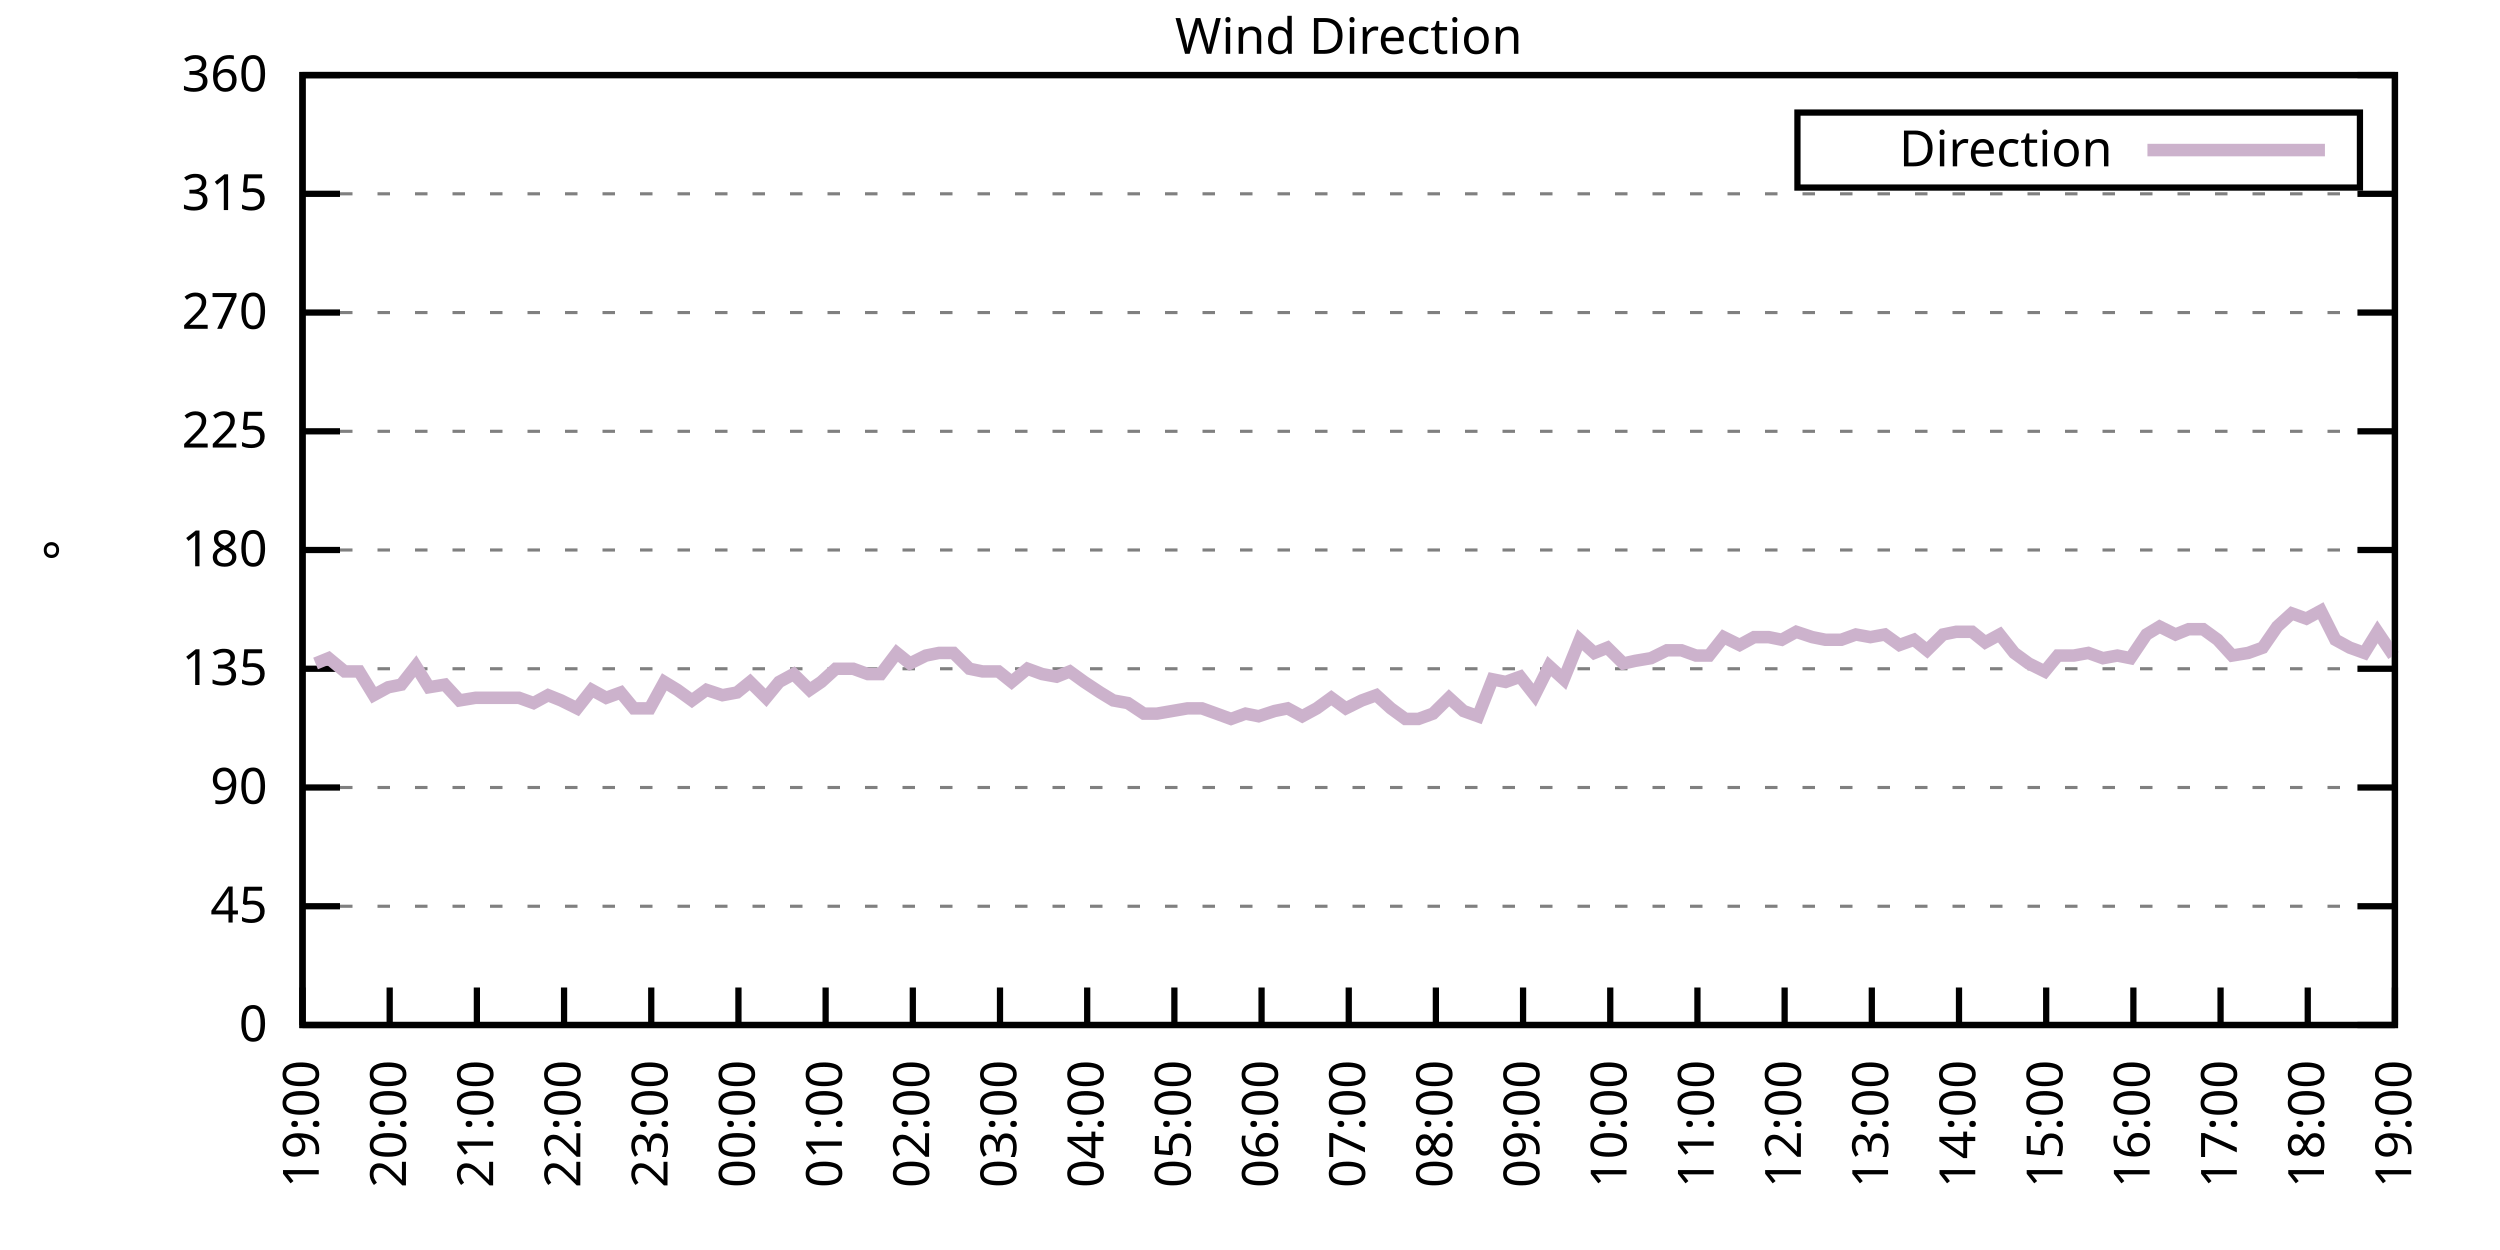
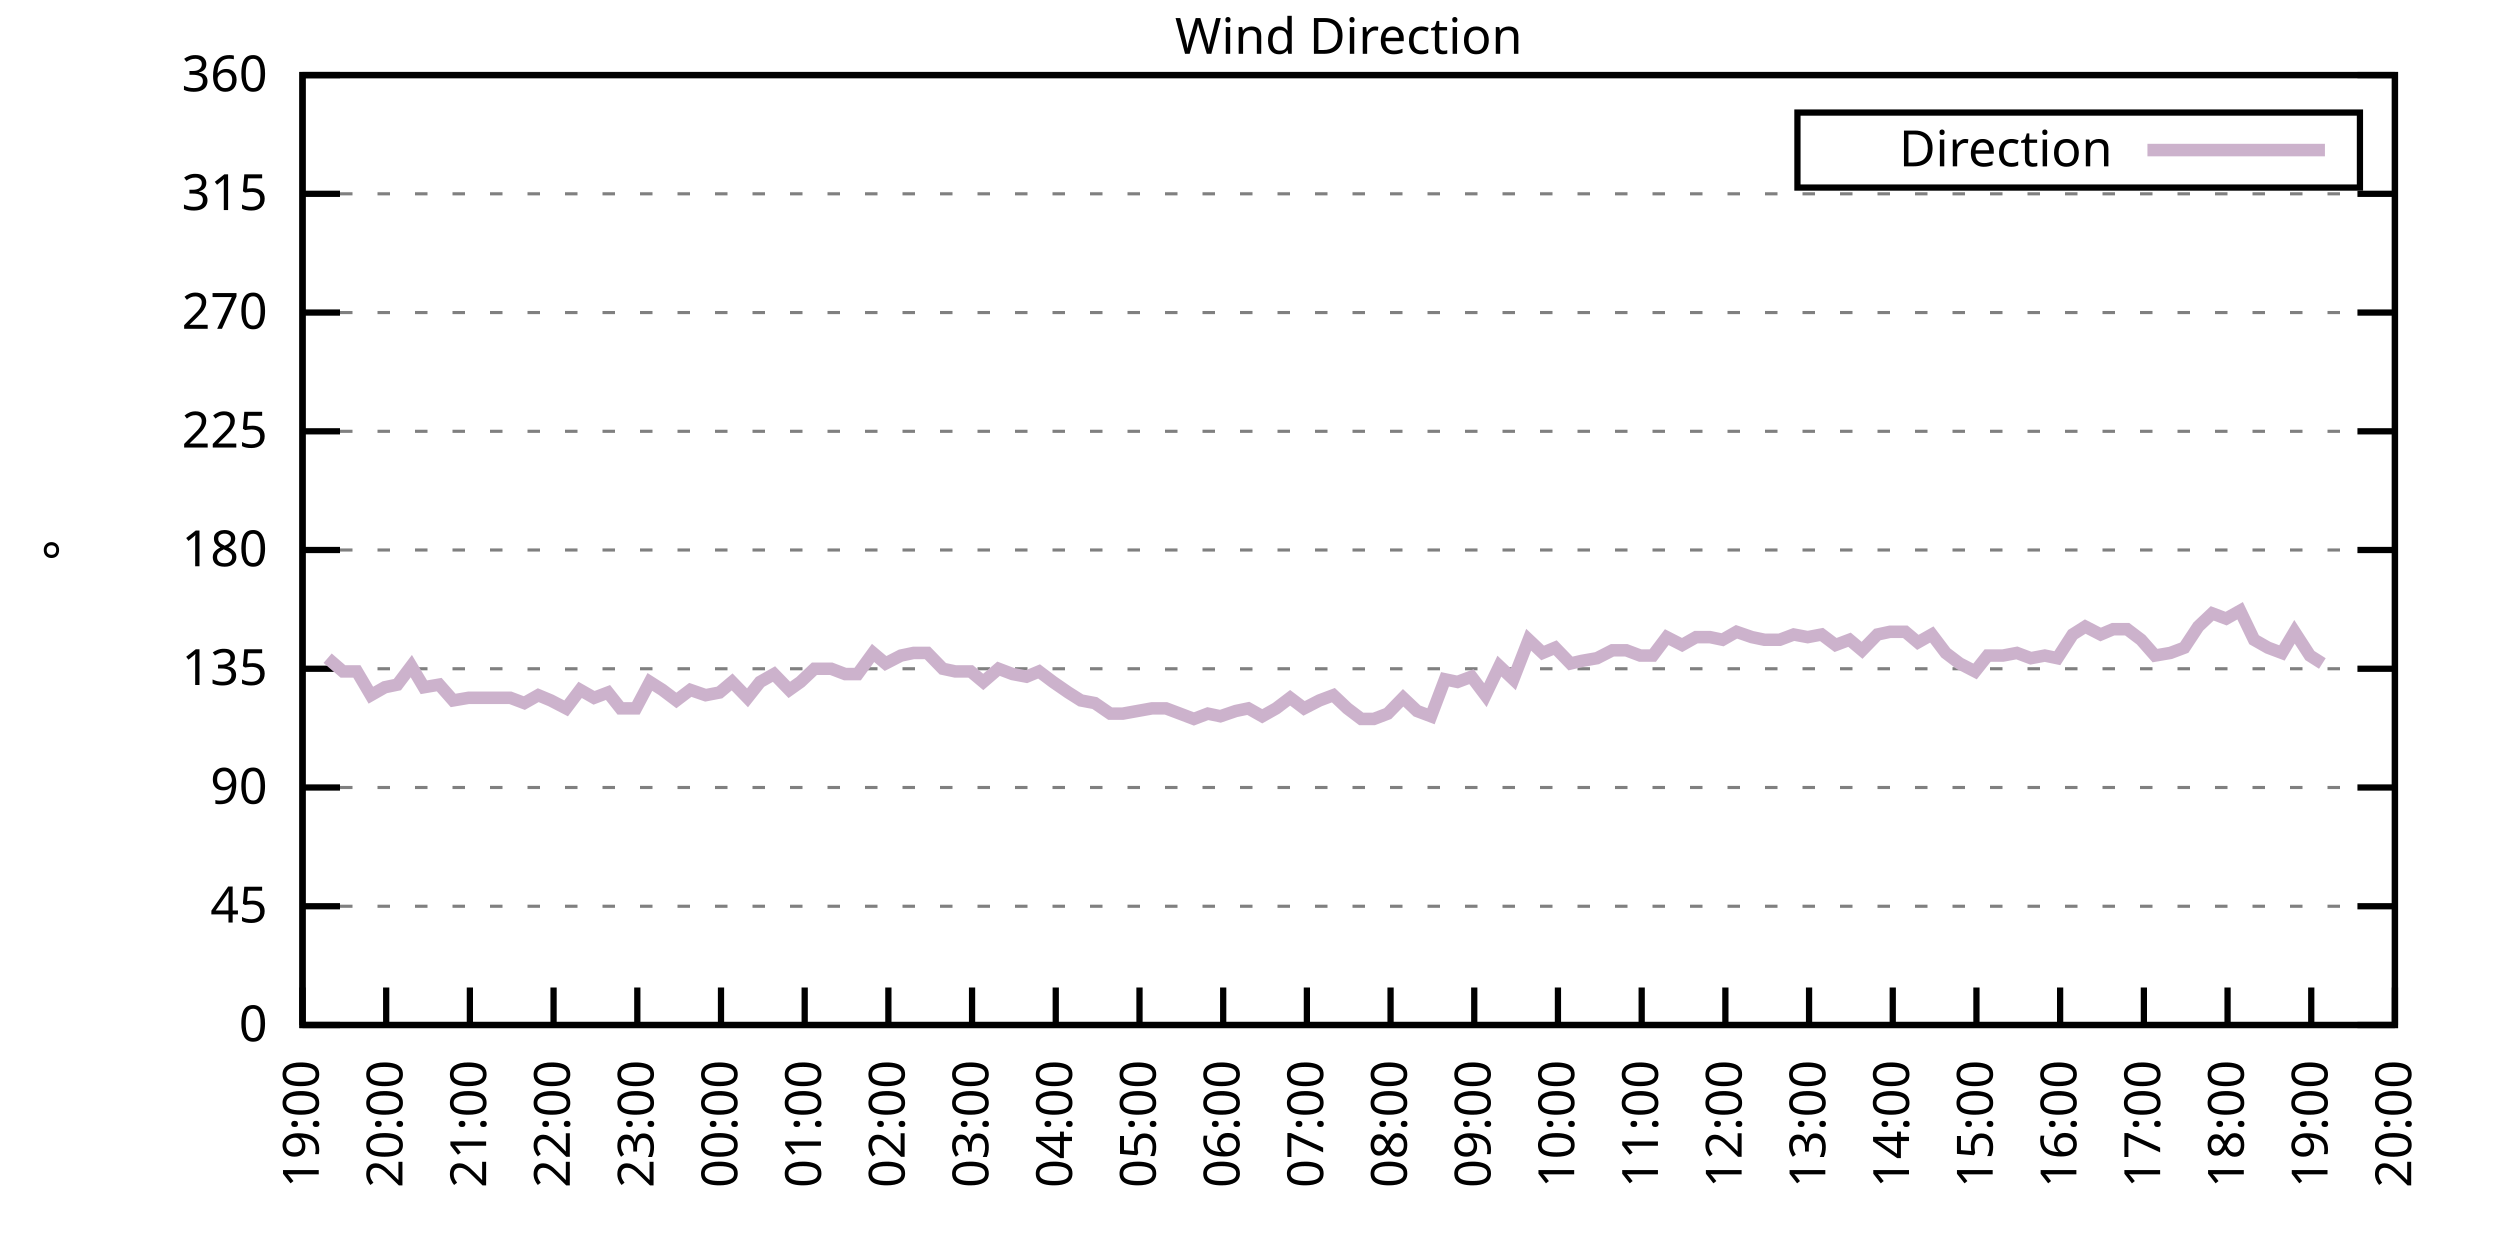
<svg xmlns="http://www.w3.org/2000/svg" xmlns:xlink="http://www.w3.org/1999/xlink" width="400" height="200" viewBox="0 0 400 200">
  <g id="gnuplot_canvas">
    <rect x="0" y="0" width="400" height="200" fill="none" />
    <defs>
      <circle id="gpDot" r="0.5" stroke-width="0.5" stroke="currentColor" />
      <path id="gpPt0" stroke-width="0.333" stroke="currentColor" d="M-1,0 h2 M0,-1 v2" />
      <path id="gpPt1" stroke-width="0.333" stroke="currentColor" d="M-1,-1 L1,1 M1,-1 L-1,1" />
      <path id="gpPt2" stroke-width="0.333" stroke="currentColor" d="M-1,0 L1,0 M0,-1 L0,1 M-1,-1 L1,1 M-1,1 L1,-1" />
      <rect id="gpPt3" stroke-width="0.333" stroke="currentColor" x="-1" y="-1" width="2" height="2" />
      <rect id="gpPt4" stroke-width="0.333" stroke="currentColor" fill="currentColor" x="-1" y="-1" width="2" height="2" />
      <circle id="gpPt5" stroke-width="0.333" stroke="currentColor" cx="0" cy="0" r="1" />
      <use xlink:href="#gpPt5" id="gpPt6" fill="currentColor" stroke="none" />
      <path id="gpPt7" stroke-width="0.333" stroke="currentColor" d="M0,-1.33 L-1.33,0.67 L1.33,0.67 z" />
      <use xlink:href="#gpPt7" id="gpPt8" fill="currentColor" stroke="none" />
      <use xlink:href="#gpPt7" id="gpPt9" stroke="currentColor" transform="rotate(180)" />
      <use xlink:href="#gpPt9" id="gpPt10" fill="currentColor" stroke="none" />
      <use xlink:href="#gpPt3" id="gpPt11" stroke="currentColor" transform="rotate(45)" />
      <use xlink:href="#gpPt11" id="gpPt12" fill="currentColor" stroke="none" />
      <path id="gpPt13" stroke-width="0.333" stroke="currentColor" d="M0,1.330 L1.265,0.411 L0.782,-1.067 L-0.782,-1.076 L-1.265,0.411 z" />
      <use xlink:href="#gpPt13" id="gpPt14" fill="currentColor" stroke="none" />
      <filter id="textbox" filterUnits="objectBoundingBox" x="0" y="0" height="1" width="1">
        <feFlood flood-color="white" flood-opacity="1" result="bgnd" />
        <feComposite in="SourceGraphic" in2="bgnd" operator="atop" />
      </filter>
      <filter id="greybox" filterUnits="objectBoundingBox" x="0" y="0" height="1" width="1">
        <feFlood flood-color="lightgrey" flood-opacity="1" result="grey" />
        <feComposite in="SourceGraphic" in2="grey" operator="atop" />
      </filter>
    </defs>
    <g fill="none" color="white" stroke="currentColor" stroke-width="1.00" stroke-linecap="butt" stroke-linejoin="miter">
</g>
    <g fill="none" color="black" stroke="currentColor" stroke-width="1.00" stroke-linecap="butt" stroke-linejoin="miter">
      <g stroke="none" shape-rendering="crispEdges">
        <polygon fill="rgb(255, 255, 255)" points="48.40,164.00 383.18,164.00 383.18,12.02 48.40,12.02 " />
      </g>
    </g>
    <g fill="none" color="black" stroke="currentColor" stroke-width="1.00" stroke-linecap="butt" stroke-linejoin="miter">
</g>
    <g fill="none" color="black" stroke="black" stroke-width="0.50" stroke-linecap="butt" stroke-linejoin="miter">
</g>
    <g fill="none" color="gray" stroke="currentColor" stroke-width="0.50" stroke-linecap="butt" stroke-linejoin="miter">
      <path stroke="gray" stroke-dasharray="2,4" class="gridline" d="M48.40,164.00 L383.19,164.00  " />
    </g>
    <g fill="none" color="gray" stroke="gray" stroke-width="1.00" stroke-linecap="butt" stroke-linejoin="miter">
</g>
    <g fill="none" color="black" stroke="currentColor" stroke-width="1.00" stroke-linecap="butt" stroke-linejoin="miter">
      <path stroke="black" d="M48.40,164.00 L54.40,164.00 M383.19,164.00 L377.19,164.00  " />
      <g transform="translate(42.80,166.60)" stroke="none" fill="black" font-family="Sans" font-size="8.00" text-anchor="end">
        <text>
          <tspan font-family="Sans"> 0</tspan>
        </text>
      </g>
    </g>
    <g fill="none" color="black" stroke="currentColor" stroke-width="1.00" stroke-linecap="butt" stroke-linejoin="miter">
</g>
    <g fill="none" color="black" stroke="black" stroke-width="0.50" stroke-linecap="butt" stroke-linejoin="miter">
</g>
    <g fill="none" color="gray" stroke="currentColor" stroke-width="0.50" stroke-linecap="butt" stroke-linejoin="miter">
      <path stroke="gray" stroke-dasharray="2,4" class="gridline" d="M48.40,145.00 L383.19,145.00  " />
    </g>
    <g fill="none" color="gray" stroke="gray" stroke-width="1.00" stroke-linecap="butt" stroke-linejoin="miter">
</g>
    <g fill="none" color="black" stroke="currentColor" stroke-width="1.00" stroke-linecap="butt" stroke-linejoin="miter">
      <path stroke="black" d="M48.40,145.00 L54.40,145.00 M383.19,145.00 L377.19,145.00  " />
      <g transform="translate(42.80,147.60)" stroke="none" fill="black" font-family="Sans" font-size="8.00" text-anchor="end">
        <text>
          <tspan font-family="Sans"> 45</tspan>
        </text>
      </g>
    </g>
    <g fill="none" color="black" stroke="currentColor" stroke-width="1.00" stroke-linecap="butt" stroke-linejoin="miter">
</g>
    <g fill="none" color="black" stroke="black" stroke-width="0.50" stroke-linecap="butt" stroke-linejoin="miter">
</g>
    <g fill="none" color="gray" stroke="currentColor" stroke-width="0.50" stroke-linecap="butt" stroke-linejoin="miter">
      <path stroke="gray" stroke-dasharray="2,4" class="gridline" d="M48.40,126.00 L383.19,126.00  " />
    </g>
    <g fill="none" color="gray" stroke="gray" stroke-width="1.00" stroke-linecap="butt" stroke-linejoin="miter">
</g>
    <g fill="none" color="black" stroke="currentColor" stroke-width="1.00" stroke-linecap="butt" stroke-linejoin="miter">
      <path stroke="black" d="M48.40,126.00 L54.40,126.00 M383.19,126.00 L377.19,126.00  " />
      <g transform="translate(42.80,128.60)" stroke="none" fill="black" font-family="Sans" font-size="8.00" text-anchor="end">
        <text>
          <tspan font-family="Sans"> 90</tspan>
        </text>
      </g>
    </g>
    <g fill="none" color="black" stroke="currentColor" stroke-width="1.00" stroke-linecap="butt" stroke-linejoin="miter">
</g>
    <g fill="none" color="black" stroke="black" stroke-width="0.50" stroke-linecap="butt" stroke-linejoin="miter">
</g>
    <g fill="none" color="gray" stroke="currentColor" stroke-width="0.50" stroke-linecap="butt" stroke-linejoin="miter">
      <path stroke="gray" stroke-dasharray="2,4" class="gridline" d="M48.40,107.00 L383.19,107.00  " />
    </g>
    <g fill="none" color="gray" stroke="gray" stroke-width="1.00" stroke-linecap="butt" stroke-linejoin="miter">
</g>
    <g fill="none" color="black" stroke="currentColor" stroke-width="1.00" stroke-linecap="butt" stroke-linejoin="miter">
      <path stroke="black" d="M48.40,107.00 L54.40,107.00 M383.19,107.00 L377.19,107.00  " />
      <g transform="translate(42.80,109.60)" stroke="none" fill="black" font-family="Sans" font-size="8.00" text-anchor="end">
        <text>
          <tspan font-family="Sans"> 135</tspan>
        </text>
      </g>
    </g>
    <g fill="none" color="black" stroke="currentColor" stroke-width="1.00" stroke-linecap="butt" stroke-linejoin="miter">
</g>
    <g fill="none" color="black" stroke="black" stroke-width="0.50" stroke-linecap="butt" stroke-linejoin="miter">
</g>
    <g fill="none" color="gray" stroke="currentColor" stroke-width="0.50" stroke-linecap="butt" stroke-linejoin="miter">
      <path stroke="gray" stroke-dasharray="2,4" class="gridline" d="M48.40,88.00 L383.19,88.00  " />
    </g>
    <g fill="none" color="gray" stroke="gray" stroke-width="1.00" stroke-linecap="butt" stroke-linejoin="miter">
</g>
    <g fill="none" color="black" stroke="currentColor" stroke-width="1.00" stroke-linecap="butt" stroke-linejoin="miter">
      <path stroke="black" d="M48.40,88.00 L54.40,88.00 M383.19,88.00 L377.19,88.00  " />
      <g transform="translate(42.80,90.60)" stroke="none" fill="black" font-family="Sans" font-size="8.00" text-anchor="end">
        <text>
          <tspan font-family="Sans"> 180</tspan>
        </text>
      </g>
    </g>
    <g fill="none" color="black" stroke="currentColor" stroke-width="1.00" stroke-linecap="butt" stroke-linejoin="miter">
</g>
    <g fill="none" color="black" stroke="black" stroke-width="0.50" stroke-linecap="butt" stroke-linejoin="miter">
</g>
    <g fill="none" color="gray" stroke="currentColor" stroke-width="0.50" stroke-linecap="butt" stroke-linejoin="miter">
      <path stroke="gray" stroke-dasharray="2,4" class="gridline" d="M48.40,69.01 L383.19,69.01  " />
    </g>
    <g fill="none" color="gray" stroke="gray" stroke-width="1.00" stroke-linecap="butt" stroke-linejoin="miter">
</g>
    <g fill="none" color="black" stroke="currentColor" stroke-width="1.00" stroke-linecap="butt" stroke-linejoin="miter">
      <path stroke="black" d="M48.40,69.01 L54.40,69.01 M383.19,69.01 L377.19,69.01  " />
      <g transform="translate(42.80,71.61)" stroke="none" fill="black" font-family="Sans" font-size="8.00" text-anchor="end">
        <text>
          <tspan font-family="Sans"> 225</tspan>
        </text>
      </g>
    </g>
    <g fill="none" color="black" stroke="currentColor" stroke-width="1.00" stroke-linecap="butt" stroke-linejoin="miter">
</g>
    <g fill="none" color="black" stroke="black" stroke-width="0.50" stroke-linecap="butt" stroke-linejoin="miter">
</g>
    <g fill="none" color="gray" stroke="currentColor" stroke-width="0.50" stroke-linecap="butt" stroke-linejoin="miter">
      <path stroke="gray" stroke-dasharray="2,4" class="gridline" d="M48.40,50.01 L383.19,50.01  " />
    </g>
    <g fill="none" color="gray" stroke="gray" stroke-width="1.00" stroke-linecap="butt" stroke-linejoin="miter">
</g>
    <g fill="none" color="black" stroke="currentColor" stroke-width="1.00" stroke-linecap="butt" stroke-linejoin="miter">
      <path stroke="black" d="M48.40,50.01 L54.40,50.01 M383.19,50.01 L377.19,50.01  " />
      <g transform="translate(42.80,52.61)" stroke="none" fill="black" font-family="Sans" font-size="8.00" text-anchor="end">
        <text>
          <tspan font-family="Sans"> 270</tspan>
        </text>
      </g>
    </g>
    <g fill="none" color="black" stroke="currentColor" stroke-width="1.00" stroke-linecap="butt" stroke-linejoin="miter">
</g>
    <g fill="none" color="black" stroke="black" stroke-width="0.50" stroke-linecap="butt" stroke-linejoin="miter">
</g>
    <g fill="none" color="gray" stroke="currentColor" stroke-width="0.50" stroke-linecap="butt" stroke-linejoin="miter">
      <path stroke="gray" stroke-dasharray="2,4" class="gridline" d="M48.40,31.01 L383.19,31.01  " />
    </g>
    <g fill="none" color="gray" stroke="gray" stroke-width="1.00" stroke-linecap="butt" stroke-linejoin="miter">
</g>
    <g fill="none" color="black" stroke="currentColor" stroke-width="1.00" stroke-linecap="butt" stroke-linejoin="miter">
      <path stroke="black" d="M48.40,31.01 L54.40,31.01 M383.19,31.01 L377.19,31.01  " />
      <g transform="translate(42.80,33.61)" stroke="none" fill="black" font-family="Sans" font-size="8.00" text-anchor="end">
        <text>
          <tspan font-family="Sans"> 315</tspan>
        </text>
      </g>
    </g>
    <g fill="none" color="black" stroke="currentColor" stroke-width="1.00" stroke-linecap="butt" stroke-linejoin="miter">
</g>
    <g fill="none" color="black" stroke="black" stroke-width="0.50" stroke-linecap="butt" stroke-linejoin="miter">
</g>
    <g fill="none" color="gray" stroke="currentColor" stroke-width="0.50" stroke-linecap="butt" stroke-linejoin="miter">
      <path stroke="gray" stroke-dasharray="2,4" class="gridline" d="M48.40,12.01 L383.19,12.01  " />
    </g>
    <g fill="none" color="gray" stroke="gray" stroke-width="1.00" stroke-linecap="butt" stroke-linejoin="miter">
</g>
    <g fill="none" color="black" stroke="currentColor" stroke-width="1.00" stroke-linecap="butt" stroke-linejoin="miter">
      <path stroke="black" d="M48.40,12.01 L54.40,12.01 M383.19,12.01 L377.19,12.01  " />
      <g transform="translate(42.80,14.61)" stroke="none" fill="black" font-family="Sans" font-size="8.00" text-anchor="end">
        <text>
          <tspan font-family="Sans"> 360</tspan>
        </text>
      </g>
    </g>
    <g fill="none" color="black" stroke="currentColor" stroke-width="1.00" stroke-linecap="butt" stroke-linejoin="miter">
      <path stroke="black" d="M48.40,164.00 L48.40,158.00  " />
      <g transform="translate(51.00,169.60) rotate(270.00)" stroke="none" fill="black" font-family="Sans" font-size="8.00" text-anchor="end">
        <text>
          <tspan font-family="Sans">19:00</tspan>
        </text>
      </g>
    </g>
    <g fill="none" color="black" stroke="currentColor" stroke-width="1.00" stroke-linecap="butt" stroke-linejoin="miter">
-       <path stroke="black" d="M62.35,164.00 L62.35,158.00  " />
-       <g transform="translate(64.95,169.60) rotate(270.00)" stroke="none" fill="black" font-family="Sans" font-size="8.00" text-anchor="end">
+       <path stroke="black" d="M61.79,164.00 L61.79,158.00  " />
+       <g transform="translate(64.39,169.60) rotate(270.00)" stroke="none" fill="black" font-family="Sans" font-size="8.00" text-anchor="end">
        <text>
          <tspan font-family="Sans">20:00</tspan>
        </text>
      </g>
    </g>
    <g fill="none" color="black" stroke="currentColor" stroke-width="1.00" stroke-linecap="butt" stroke-linejoin="miter">
-       <path stroke="black" d="M76.30,164.00 L76.30,158.00  " />
-       <g transform="translate(78.90,169.60) rotate(270.00)" stroke="none" fill="black" font-family="Sans" font-size="8.00" text-anchor="end">
+       <path stroke="black" d="M75.18,164.00 L75.18,158.00  " />
+       <g transform="translate(77.78,169.60) rotate(270.00)" stroke="none" fill="black" font-family="Sans" font-size="8.00" text-anchor="end">
        <text>
          <tspan font-family="Sans">21:00</tspan>
        </text>
      </g>
    </g>
    <g fill="none" color="black" stroke="currentColor" stroke-width="1.00" stroke-linecap="butt" stroke-linejoin="miter">
-       <path stroke="black" d="M90.25,164.00 L90.25,158.00  " />
-       <g transform="translate(92.85,169.60) rotate(270.00)" stroke="none" fill="black" font-family="Sans" font-size="8.00" text-anchor="end">
+       <path stroke="black" d="M88.57,164.00 L88.57,158.00  " />
+       <g transform="translate(91.17,169.60) rotate(270.00)" stroke="none" fill="black" font-family="Sans" font-size="8.00" text-anchor="end">
        <text>
          <tspan font-family="Sans">22:00</tspan>
        </text>
      </g>
    </g>
    <g fill="none" color="black" stroke="currentColor" stroke-width="1.00" stroke-linecap="butt" stroke-linejoin="miter">
-       <path stroke="black" d="M104.20,164.00 L104.20,158.00  " />
-       <g transform="translate(106.80,169.60) rotate(270.00)" stroke="none" fill="black" font-family="Sans" font-size="8.00" text-anchor="end">
+       <path stroke="black" d="M101.97,164.00 L101.97,158.00  " />
+       <g transform="translate(104.57,169.60) rotate(270.00)" stroke="none" fill="black" font-family="Sans" font-size="8.00" text-anchor="end">
        <text>
          <tspan font-family="Sans">23:00</tspan>
        </text>
      </g>
    </g>
    <g fill="none" color="black" stroke="currentColor" stroke-width="1.00" stroke-linecap="butt" stroke-linejoin="miter">
-       <path stroke="black" d="M118.15,164.00 L118.15,158.00  " />
-       <g transform="translate(120.75,169.60) rotate(270.00)" stroke="none" fill="black" font-family="Sans" font-size="8.00" text-anchor="end">
+       <path stroke="black" d="M115.36,164.00 L115.36,158.00  " />
+       <g transform="translate(117.96,169.60) rotate(270.00)" stroke="none" fill="black" font-family="Sans" font-size="8.00" text-anchor="end">
        <text>
          <tspan font-family="Sans">00:00</tspan>
        </text>
      </g>
    </g>
    <g fill="none" color="black" stroke="currentColor" stroke-width="1.00" stroke-linecap="butt" stroke-linejoin="miter">
-       <path stroke="black" d="M132.10,164.00 L132.10,158.00  " />
-       <g transform="translate(134.70,169.60) rotate(270.00)" stroke="none" fill="black" font-family="Sans" font-size="8.00" text-anchor="end">
+       <path stroke="black" d="M128.75,164.00 L128.75,158.00  " />
+       <g transform="translate(131.35,169.60) rotate(270.00)" stroke="none" fill="black" font-family="Sans" font-size="8.00" text-anchor="end">
        <text>
          <tspan font-family="Sans">01:00</tspan>
        </text>
      </g>
    </g>
    <g fill="none" color="black" stroke="currentColor" stroke-width="1.00" stroke-linecap="butt" stroke-linejoin="miter">
-       <path stroke="black" d="M146.05,164.00 L146.05,158.00  " />
-       <g transform="translate(148.65,169.60) rotate(270.00)" stroke="none" fill="black" font-family="Sans" font-size="8.00" text-anchor="end">
+       <path stroke="black" d="M142.14,164.00 L142.14,158.00  " />
+       <g transform="translate(144.74,169.60) rotate(270.00)" stroke="none" fill="black" font-family="Sans" font-size="8.00" text-anchor="end">
        <text>
          <tspan font-family="Sans">02:00</tspan>
        </text>
      </g>
    </g>
    <g fill="none" color="black" stroke="currentColor" stroke-width="1.00" stroke-linecap="butt" stroke-linejoin="miter">
-       <path stroke="black" d="M160.00,164.00 L160.00,158.00  " />
-       <g transform="translate(162.60,169.60) rotate(270.00)" stroke="none" fill="black" font-family="Sans" font-size="8.00" text-anchor="end">
+       <path stroke="black" d="M155.53,164.00 L155.53,158.00  " />
+       <g transform="translate(158.13,169.60) rotate(270.00)" stroke="none" fill="black" font-family="Sans" font-size="8.00" text-anchor="end">
        <text>
          <tspan font-family="Sans">03:00</tspan>
        </text>
      </g>
    </g>
    <g fill="none" color="black" stroke="currentColor" stroke-width="1.00" stroke-linecap="butt" stroke-linejoin="miter">
-       <path stroke="black" d="M173.95,164.00 L173.95,158.00  " />
-       <g transform="translate(176.55,169.60) rotate(270.00)" stroke="none" fill="black" font-family="Sans" font-size="8.00" text-anchor="end">
+       <path stroke="black" d="M168.92,164.00 L168.92,158.00  " />
+       <g transform="translate(171.52,169.60) rotate(270.00)" stroke="none" fill="black" font-family="Sans" font-size="8.00" text-anchor="end">
        <text>
          <tspan font-family="Sans">04:00</tspan>
        </text>
      </g>
    </g>
    <g fill="none" color="black" stroke="currentColor" stroke-width="1.00" stroke-linecap="butt" stroke-linejoin="miter">
-       <path stroke="black" d="M187.90,164.00 L187.90,158.00  " />
-       <g transform="translate(190.50,169.60) rotate(270.00)" stroke="none" fill="black" font-family="Sans" font-size="8.00" text-anchor="end">
+       <path stroke="black" d="M182.32,164.00 L182.32,158.00  " />
+       <g transform="translate(184.92,169.60) rotate(270.00)" stroke="none" fill="black" font-family="Sans" font-size="8.00" text-anchor="end">
        <text>
          <tspan font-family="Sans">05:00</tspan>
        </text>
      </g>
    </g>
    <g fill="none" color="black" stroke="currentColor" stroke-width="1.00" stroke-linecap="butt" stroke-linejoin="miter">
-       <path stroke="black" d="M201.85,164.00 L201.85,158.00  " />
-       <g transform="translate(204.45,169.60) rotate(270.00)" stroke="none" fill="black" font-family="Sans" font-size="8.00" text-anchor="end">
+       <path stroke="black" d="M195.71,164.00 L195.71,158.00  " />
+       <g transform="translate(198.31,169.60) rotate(270.00)" stroke="none" fill="black" font-family="Sans" font-size="8.00" text-anchor="end">
        <text>
          <tspan font-family="Sans">06:00</tspan>
        </text>
      </g>
    </g>
    <g fill="none" color="black" stroke="currentColor" stroke-width="1.00" stroke-linecap="butt" stroke-linejoin="miter">
-       <path stroke="black" d="M215.80,164.00 L215.80,158.00  " />
-       <g transform="translate(218.40,169.60) rotate(270.00)" stroke="none" fill="black" font-family="Sans" font-size="8.00" text-anchor="end">
+       <path stroke="black" d="M209.10,164.00 L209.10,158.00  " />
+       <g transform="translate(211.70,169.60) rotate(270.00)" stroke="none" fill="black" font-family="Sans" font-size="8.00" text-anchor="end">
        <text>
          <tspan font-family="Sans">07:00</tspan>
        </text>
      </g>
    </g>
    <g fill="none" color="black" stroke="currentColor" stroke-width="1.00" stroke-linecap="butt" stroke-linejoin="miter">
-       <path stroke="black" d="M229.74,164.00 L229.74,158.00  " />
-       <g transform="translate(232.34,169.60) rotate(270.00)" stroke="none" fill="black" font-family="Sans" font-size="8.00" text-anchor="end">
+       <path stroke="black" d="M222.49,164.00 L222.49,158.00  " />
+       <g transform="translate(225.09,169.60) rotate(270.00)" stroke="none" fill="black" font-family="Sans" font-size="8.00" text-anchor="end">
        <text>
          <tspan font-family="Sans">08:00</tspan>
        </text>
      </g>
    </g>
    <g fill="none" color="black" stroke="currentColor" stroke-width="1.00" stroke-linecap="butt" stroke-linejoin="miter">
-       <path stroke="black" d="M243.69,164.00 L243.69,158.00  " />
-       <g transform="translate(246.29,169.60) rotate(270.00)" stroke="none" fill="black" font-family="Sans" font-size="8.00" text-anchor="end">
+       <path stroke="black" d="M235.88,164.00 L235.88,158.00  " />
+       <g transform="translate(238.48,169.60) rotate(270.00)" stroke="none" fill="black" font-family="Sans" font-size="8.00" text-anchor="end">
        <text>
          <tspan font-family="Sans">09:00</tspan>
        </text>
      </g>
    </g>
    <g fill="none" color="black" stroke="currentColor" stroke-width="1.00" stroke-linecap="butt" stroke-linejoin="miter">
-       <path stroke="black" d="M257.64,164.00 L257.64,158.00  " />
-       <g transform="translate(260.24,169.60) rotate(270.00)" stroke="none" fill="black" font-family="Sans" font-size="8.00" text-anchor="end">
+       <path stroke="black" d="M249.27,164.00 L249.27,158.00  " />
+       <g transform="translate(251.87,169.60) rotate(270.00)" stroke="none" fill="black" font-family="Sans" font-size="8.00" text-anchor="end">
        <text>
          <tspan font-family="Sans">10:00</tspan>
        </text>
      </g>
    </g>
    <g fill="none" color="black" stroke="currentColor" stroke-width="1.00" stroke-linecap="butt" stroke-linejoin="miter">
-       <path stroke="black" d="M271.59,164.00 L271.59,158.00  " />
-       <g transform="translate(274.19,169.60) rotate(270.00)" stroke="none" fill="black" font-family="Sans" font-size="8.00" text-anchor="end">
+       <path stroke="black" d="M262.67,164.00 L262.67,158.00  " />
+       <g transform="translate(265.27,169.60) rotate(270.00)" stroke="none" fill="black" font-family="Sans" font-size="8.00" text-anchor="end">
        <text>
          <tspan font-family="Sans">11:00</tspan>
        </text>
      </g>
    </g>
    <g fill="none" color="black" stroke="currentColor" stroke-width="1.00" stroke-linecap="butt" stroke-linejoin="miter">
-       <path stroke="black" d="M285.54,164.00 L285.54,158.00  " />
-       <g transform="translate(288.14,169.60) rotate(270.00)" stroke="none" fill="black" font-family="Sans" font-size="8.00" text-anchor="end">
+       <path stroke="black" d="M276.06,164.00 L276.06,158.00  " />
+       <g transform="translate(278.66,169.60) rotate(270.00)" stroke="none" fill="black" font-family="Sans" font-size="8.00" text-anchor="end">
        <text>
          <tspan font-family="Sans">12:00</tspan>
        </text>
      </g>
    </g>
    <g fill="none" color="black" stroke="currentColor" stroke-width="1.00" stroke-linecap="butt" stroke-linejoin="miter">
-       <path stroke="black" d="M299.49,164.00 L299.49,158.00  " />
-       <g transform="translate(302.09,169.60) rotate(270.00)" stroke="none" fill="black" font-family="Sans" font-size="8.00" text-anchor="end">
+       <path stroke="black" d="M289.45,164.00 L289.45,158.00  " />
+       <g transform="translate(292.05,169.60) rotate(270.00)" stroke="none" fill="black" font-family="Sans" font-size="8.00" text-anchor="end">
        <text>
          <tspan font-family="Sans">13:00</tspan>
        </text>
      </g>
    </g>
    <g fill="none" color="black" stroke="currentColor" stroke-width="1.00" stroke-linecap="butt" stroke-linejoin="miter">
-       <path stroke="black" d="M313.44,164.00 L313.44,158.00  " />
-       <g transform="translate(316.04,169.60) rotate(270.00)" stroke="none" fill="black" font-family="Sans" font-size="8.00" text-anchor="end">
+       <path stroke="black" d="M302.84,164.00 L302.84,158.00  " />
+       <g transform="translate(305.44,169.60) rotate(270.00)" stroke="none" fill="black" font-family="Sans" font-size="8.00" text-anchor="end">
        <text>
          <tspan font-family="Sans">14:00</tspan>
        </text>
      </g>
    </g>
    <g fill="none" color="black" stroke="currentColor" stroke-width="1.00" stroke-linecap="butt" stroke-linejoin="miter">
-       <path stroke="black" d="M327.39,164.00 L327.39,158.00  " />
-       <g transform="translate(329.99,169.60) rotate(270.00)" stroke="none" fill="black" font-family="Sans" font-size="8.00" text-anchor="end">
+       <path stroke="black" d="M316.23,164.00 L316.23,158.00  " />
+       <g transform="translate(318.83,169.60) rotate(270.00)" stroke="none" fill="black" font-family="Sans" font-size="8.00" text-anchor="end">
        <text>
          <tspan font-family="Sans">15:00</tspan>
        </text>
      </g>
    </g>
    <g fill="none" color="black" stroke="currentColor" stroke-width="1.00" stroke-linecap="butt" stroke-linejoin="miter">
-       <path stroke="black" d="M341.34,164.00 L341.34,158.00  " />
-       <g transform="translate(343.94,169.60) rotate(270.00)" stroke="none" fill="black" font-family="Sans" font-size="8.00" text-anchor="end">
+       <path stroke="black" d="M329.62,164.00 L329.62,158.00  " />
+       <g transform="translate(332.22,169.60) rotate(270.00)" stroke="none" fill="black" font-family="Sans" font-size="8.00" text-anchor="end">
        <text>
          <tspan font-family="Sans">16:00</tspan>
        </text>
      </g>
    </g>
    <g fill="none" color="black" stroke="currentColor" stroke-width="1.00" stroke-linecap="butt" stroke-linejoin="miter">
-       <path stroke="black" d="M355.29,164.00 L355.29,158.00  " />
-       <g transform="translate(357.89,169.60) rotate(270.00)" stroke="none" fill="black" font-family="Sans" font-size="8.00" text-anchor="end">
+       <path stroke="black" d="M343.02,164.00 L343.02,158.00  " />
+       <g transform="translate(345.62,169.60) rotate(270.00)" stroke="none" fill="black" font-family="Sans" font-size="8.00" text-anchor="end">
        <text>
          <tspan font-family="Sans">17:00</tspan>
        </text>
      </g>
    </g>
    <g fill="none" color="black" stroke="currentColor" stroke-width="1.00" stroke-linecap="butt" stroke-linejoin="miter">
-       <path stroke="black" d="M369.24,164.00 L369.24,158.00  " />
-       <g transform="translate(371.84,169.60) rotate(270.00)" stroke="none" fill="black" font-family="Sans" font-size="8.00" text-anchor="end">
+       <path stroke="black" d="M356.41,164.00 L356.41,158.00  " />
+       <g transform="translate(359.01,169.60) rotate(270.00)" stroke="none" fill="black" font-family="Sans" font-size="8.00" text-anchor="end">
        <text>
          <tspan font-family="Sans">18:00</tspan>
+         </text>
+       </g>
+     </g>
+     <g fill="none" color="black" stroke="currentColor" stroke-width="1.00" stroke-linecap="butt" stroke-linejoin="miter">
+       <path stroke="black" d="M369.80,164.00 L369.80,158.00  " />
+       <g transform="translate(372.40,169.60) rotate(270.00)" stroke="none" fill="black" font-family="Sans" font-size="8.00" text-anchor="end">
+         <text>
+           <tspan font-family="Sans">19:00</tspan>
        </text>
      </g>
    </g>
    <g fill="none" color="black" stroke="currentColor" stroke-width="1.00" stroke-linecap="butt" stroke-linejoin="miter">
      <path stroke="black" d="M383.19,164.00 L383.19,158.00  " />
      <g transform="translate(385.79,169.60) rotate(270.00)" stroke="none" fill="black" font-family="Sans" font-size="8.00" text-anchor="end">
        <text>
-           <tspan font-family="Sans">19:00</tspan>
+           <tspan font-family="Sans">20:00</tspan>
        </text>
      </g>
    </g>
    <g fill="none" color="black" stroke="currentColor" stroke-width="1.00" stroke-linecap="butt" stroke-linejoin="miter">
</g>
    <g fill="none" color="black" stroke="currentColor" stroke-width="1.00" stroke-linecap="butt" stroke-linejoin="miter">
      <path stroke="black" d="M48.40,12.01 L48.40,164.00 L383.19,164.00 L383.19,12.01 L48.40,12.01 Z  " />
    </g>
    <g fill="none" color="black" stroke="currentColor" stroke-width="1.00" stroke-linecap="butt" stroke-linejoin="miter">
</g>
    <g fill="none" color="black" stroke="currentColor" stroke-width="1.00" stroke-linecap="butt" stroke-linejoin="miter">
      <path stroke="black" d="M287.59,30.01 L287.59,18.01 L377.59,18.01 L377.59,30.01 L287.59,30.01 Z  " />
    </g>
    <g id="Wind_direction_plot_1">
      <g fill="none" color="white" stroke="black" stroke-width="2.00" stroke-linecap="butt" stroke-linejoin="miter">
</g>
      <g fill="none" color="black" stroke="currentColor" stroke-width="2.00" stroke-linecap="butt" stroke-linejoin="miter">
        <g transform="translate(337.99,26.61)" stroke="none" fill="black" font-family="Sans" font-size="8.00" text-anchor="end">
          <text>
            <tspan font-family="Sans">Direction</tspan>
          </text>
        </g>
      </g>
      <g fill="none" color="black" stroke="currentColor" stroke-width="2.00" stroke-linecap="butt" stroke-linejoin="miter">
-         <path stroke="rgb(204, 178, 204)" d="M343.59,24.01 L371.99,24.01 M50.49,106.16 L52.58,105.31 L55.14,107.43 L57.47,107.43 L59.79,111.23 L62.12,109.96   L64.21,109.54 L66.53,106.58 L68.63,109.96 L71.18,109.54 L73.51,112.07 L76.07,111.65 L78.39,111.65 L80.48,111.65   L83.04,111.65 L85.37,112.49 L87.69,111.23 L89.78,112.07 L92.34,113.34 L94.67,110.38 L96.99,111.65 L99.32,110.80   L101.41,113.34 L103.97,113.34 L106.29,109.11 L108.38,110.38 L110.71,112.07 L113.03,110.38 L115.59,111.23 L117.92,110.80   L120.01,109.11 L122.57,111.65 L124.66,109.11 L126.98,107.85 L129.54,110.38 L131.40,109.11 L133.72,107.00 L136.51,107.00   L138.84,107.85 L140.93,107.85 L143.49,104.47 L145.58,106.16 L148.14,104.89 L150.23,104.47 L152.56,104.47 L155.11,107.00   L157.21,107.43 L159.76,107.43 L161.86,109.11 L164.41,107.00 L166.74,107.85 L169.06,108.27 L171.16,107.43 L173.48,109.11   L176.04,110.80 L178.13,112.07 L180.46,112.49 L183.01,114.18 L185.11,114.18 L189.99,113.34 L192.31,113.34 L194.64,114.18   L196.96,115.03 L199.29,114.18 L201.38,114.60 L203.94,113.76 L206.03,113.34 L208.36,114.60 L210.68,113.34 L213.01,111.65   L215.33,113.34 L217.89,112.07 L220.21,111.23 L222.54,113.34 L224.86,115.03 L226.95,115.03 L229.28,114.18 L231.84,111.65   L234.16,113.76 L236.49,114.60 L238.81,108.69 L240.90,109.11 L243.23,108.27 L245.55,111.23 L247.88,106.58 L250.20,108.69   L252.76,102.36 L255.09,104.47 L257.18,103.63 L259.74,106.16 L261.60,105.74 L264.15,105.31 L266.71,104.05 L269.04,104.05   L271.36,104.89 L273.45,104.89 L275.78,101.94 L278.34,103.20 L280.66,101.94 L282.99,101.94 L285.08,102.36 L287.40,101.09   L289.96,101.94 L292.05,102.36 L294.61,102.36 L296.94,101.52 L299.26,101.94 L301.58,101.52 L303.91,103.20 L306.23,102.36   L308.33,104.05 L310.88,101.52 L312.98,101.09 L315.53,101.09 L317.63,102.78 L319.95,101.52 L322.28,104.47 L324.60,106.16   L327.16,107.43 L329.25,104.89 L331.81,104.89 L334.13,104.47 L336.46,105.31 L338.78,104.89 L340.88,105.31 L343.43,101.52   L345.53,100.25 L348.08,101.52 L350.18,100.67 L352.50,100.67 L354.83,102.36 L357.15,104.89 L359.71,104.47 L362.03,103.63   L364.36,100.25 L366.68,98.14 L369.01,98.98 L371.33,97.72 L373.66,102.36 L375.98,103.63 L378.31,104.47 L380.40,101.09   L382.96,104.89  " />
+         <path stroke="rgb(204, 178, 204)" d="M343.59,24.01 L371.99,24.01 M52.42,105.31 L54.87,107.43 L57.10,107.43 L59.34,111.23 L61.57,109.96 L63.58,109.54   L65.81,106.58 L67.82,109.96 L70.27,109.54 L72.50,112.07 L74.96,111.65 L77.19,111.65 L79.20,111.65 L81.66,111.65   L83.89,112.49 L86.12,111.23 L88.13,112.07 L90.58,113.34 L92.82,110.38 L95.05,111.65 L97.28,110.80 L99.29,113.34   L101.74,113.34 L103.98,109.11 L105.98,110.38 L108.22,112.07 L110.45,110.38 L112.90,111.23 L115.13,110.80 L117.14,109.11   L119.60,111.65 L121.61,109.11 L123.84,107.85 L126.29,110.38 L128.08,109.11 L130.31,107.00 L132.99,107.00 L135.22,107.85   L137.23,107.85 L139.69,104.47 L141.69,106.16 L144.15,104.89 L146.16,104.47 L148.39,104.47 L150.85,107.00 L152.85,107.43   L155.31,107.43 L157.32,109.11 L159.77,107.00 L162.01,107.85 L164.24,108.27 L166.25,107.43 L168.48,109.11 L170.93,110.80   L172.94,112.07 L175.17,112.49 L177.63,114.18 L179.64,114.18 L184.32,113.34 L186.56,113.34 L188.79,114.18 L191.02,115.03   L193.25,114.18 L195.26,114.60 L197.72,113.76 L199.73,113.34 L201.96,114.60 L204.19,113.34 L206.42,111.65 L208.65,113.34   L211.11,112.07 L213.34,111.23 L215.57,113.34 L217.80,115.03 L219.81,115.03 L222.04,114.18 L224.50,111.65 L226.73,113.76   L228.96,114.60 L231.20,108.69 L233.20,109.11 L235.44,108.27 L237.67,111.23 L239.90,106.58 L242.13,108.69 L244.59,102.36   L246.82,104.47 L248.83,103.63 L251.28,106.16 L253.07,105.74 L255.52,105.31 L257.98,104.05 L260.21,104.05 L262.44,104.89   L264.45,104.89 L266.68,101.94 L269.14,103.20 L271.37,101.94 L273.60,101.94 L275.61,102.36 L277.84,101.09 L280.30,101.94   L282.31,102.36 L284.76,102.36 L286.99,101.52 L289.23,101.94 L291.46,101.52 L293.69,103.20 L295.92,102.36 L297.93,104.05   L300.39,101.52 L302.39,101.09 L304.85,101.09 L306.86,102.78 L309.09,101.52 L311.32,104.47 L313.55,106.16 L316.01,107.43   L318.02,104.89 L320.47,104.89 L322.70,104.47 L324.94,105.31 L327.17,104.89 L329.18,105.31 L331.63,101.52 L333.64,100.25   L336.10,101.52 L338.10,100.67 L340.34,100.67 L342.57,102.36 L344.80,104.89 L347.26,104.47 L349.49,103.63 L351.72,100.25   L353.95,98.14 L356.18,98.98 L358.42,97.72 L360.65,102.36 L362.88,103.63 L365.11,104.47 L367.12,101.09 L369.58,104.89   L371.58,106.16  " />
      </g>
    </g>
    <g fill="none" color="black" stroke="currentColor" stroke-width="2.00" stroke-linecap="butt" stroke-linejoin="miter">
</g>
    <g fill="none" color="black" stroke="black" stroke-width="1.00" stroke-linecap="butt" stroke-linejoin="miter">
</g>
    <g fill="none" color="black" stroke="currentColor" stroke-width="1.00" stroke-linecap="butt" stroke-linejoin="miter">
      <path stroke="black" d="M48.40,12.01 L48.40,164.00 L383.19,164.00 L383.19,12.01 L48.40,12.01 Z  " />
      <g transform="translate(12.80,88.01) rotate(270.00)" stroke="none" fill="black" font-family="Sans" font-size="8.00" text-anchor="middle">
        <text>
          <tspan font-family="Sans">°</tspan>
        </text>
      </g>
    </g>
    <g fill="none" color="black" stroke="currentColor" stroke-width="1.00" stroke-linecap="butt" stroke-linejoin="miter">
</g>
    <g fill="none" color="black" stroke="currentColor" stroke-width="1.00" stroke-linecap="butt" stroke-linejoin="miter">
      <g transform="translate(215.79,8.61)" stroke="none" fill="black" font-family="Sans" font-size="8.00" text-anchor="middle">
        <text>
          <tspan font-family="Sans">Wind Direction</tspan>
        </text>
      </g>
    </g>
    <g fill="none" color="black" stroke="currentColor" stroke-width="1.00" stroke-linecap="butt" stroke-linejoin="miter">
</g>
  </g>
</svg>
